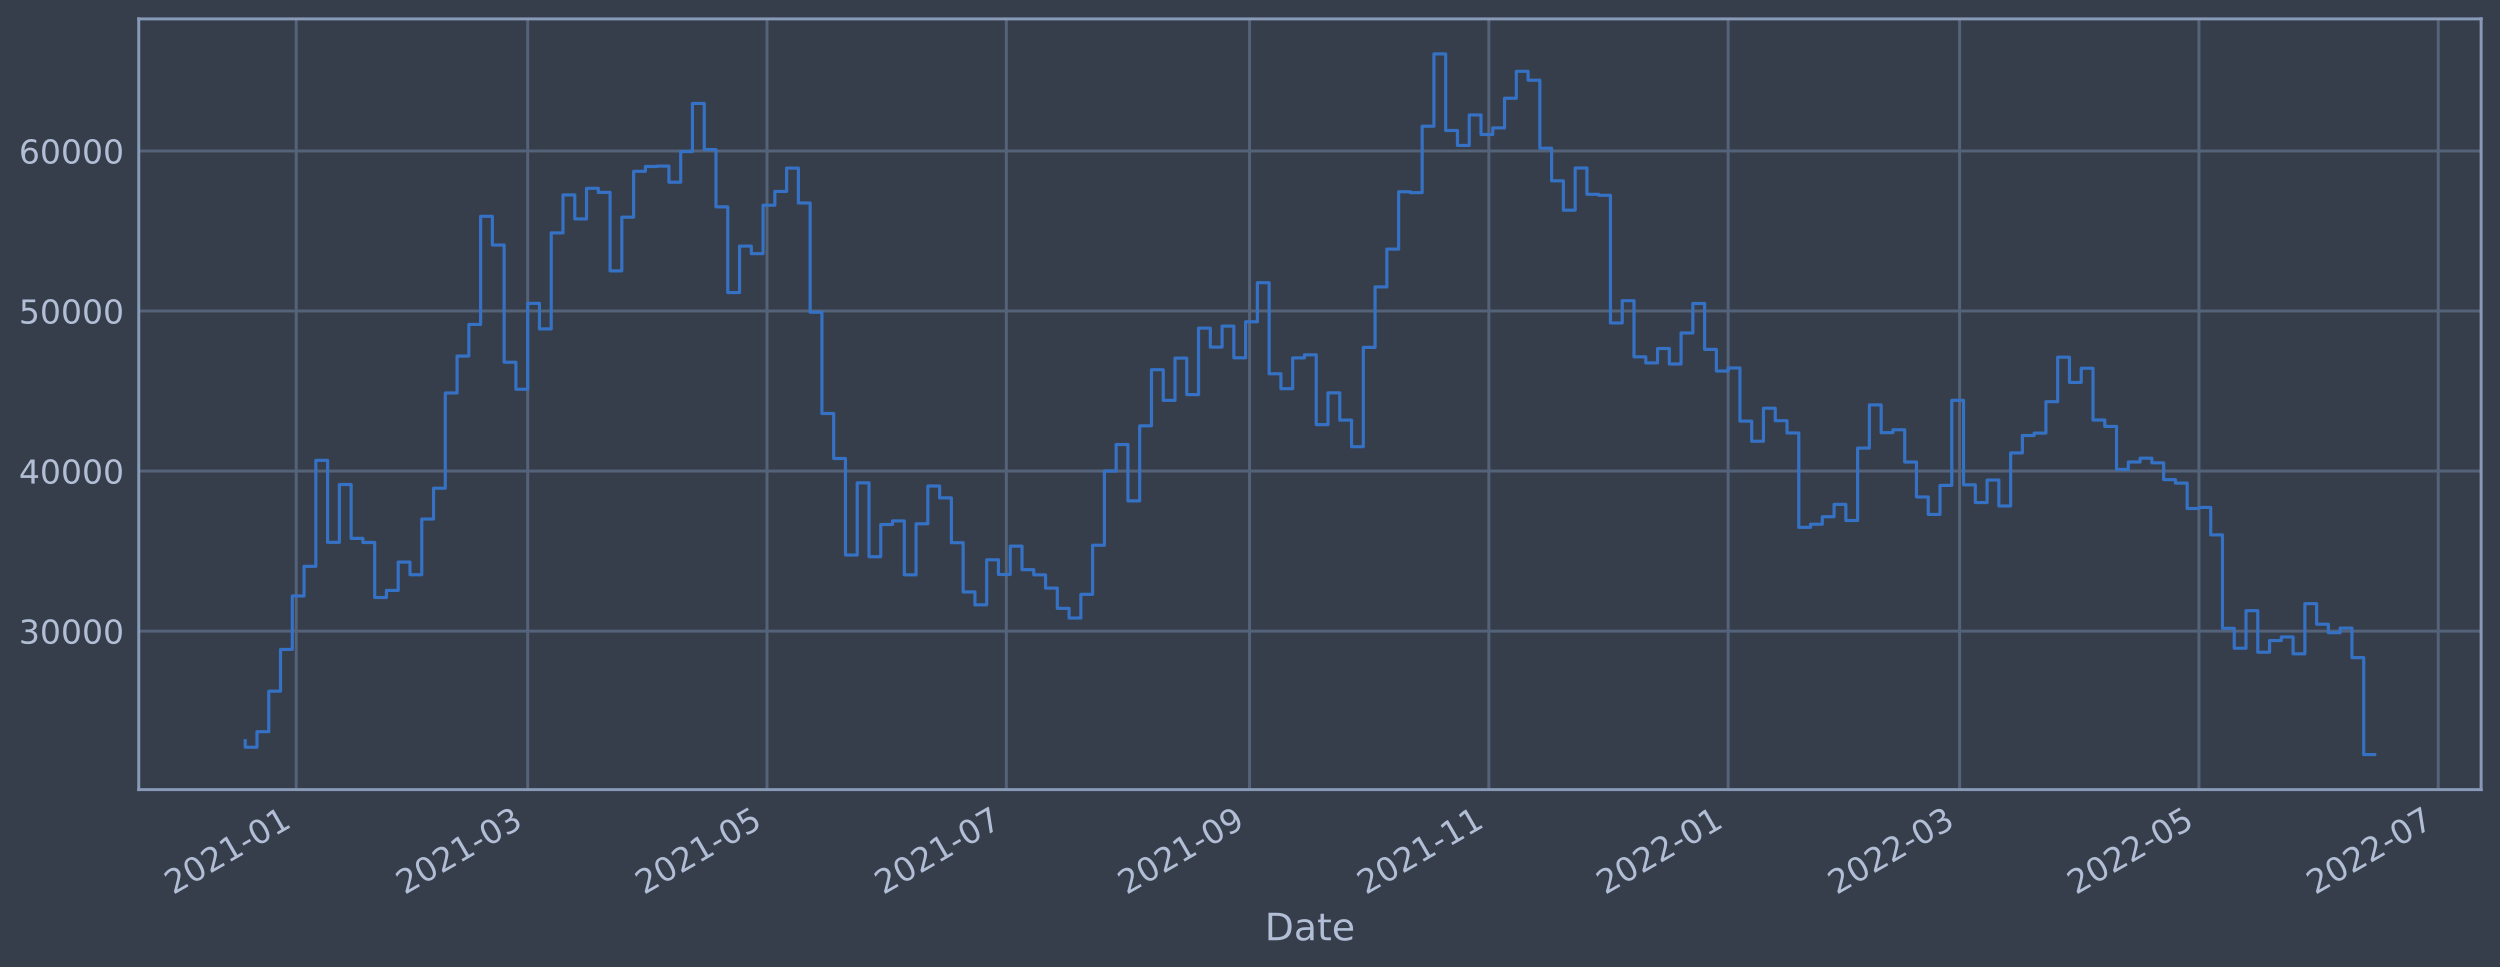
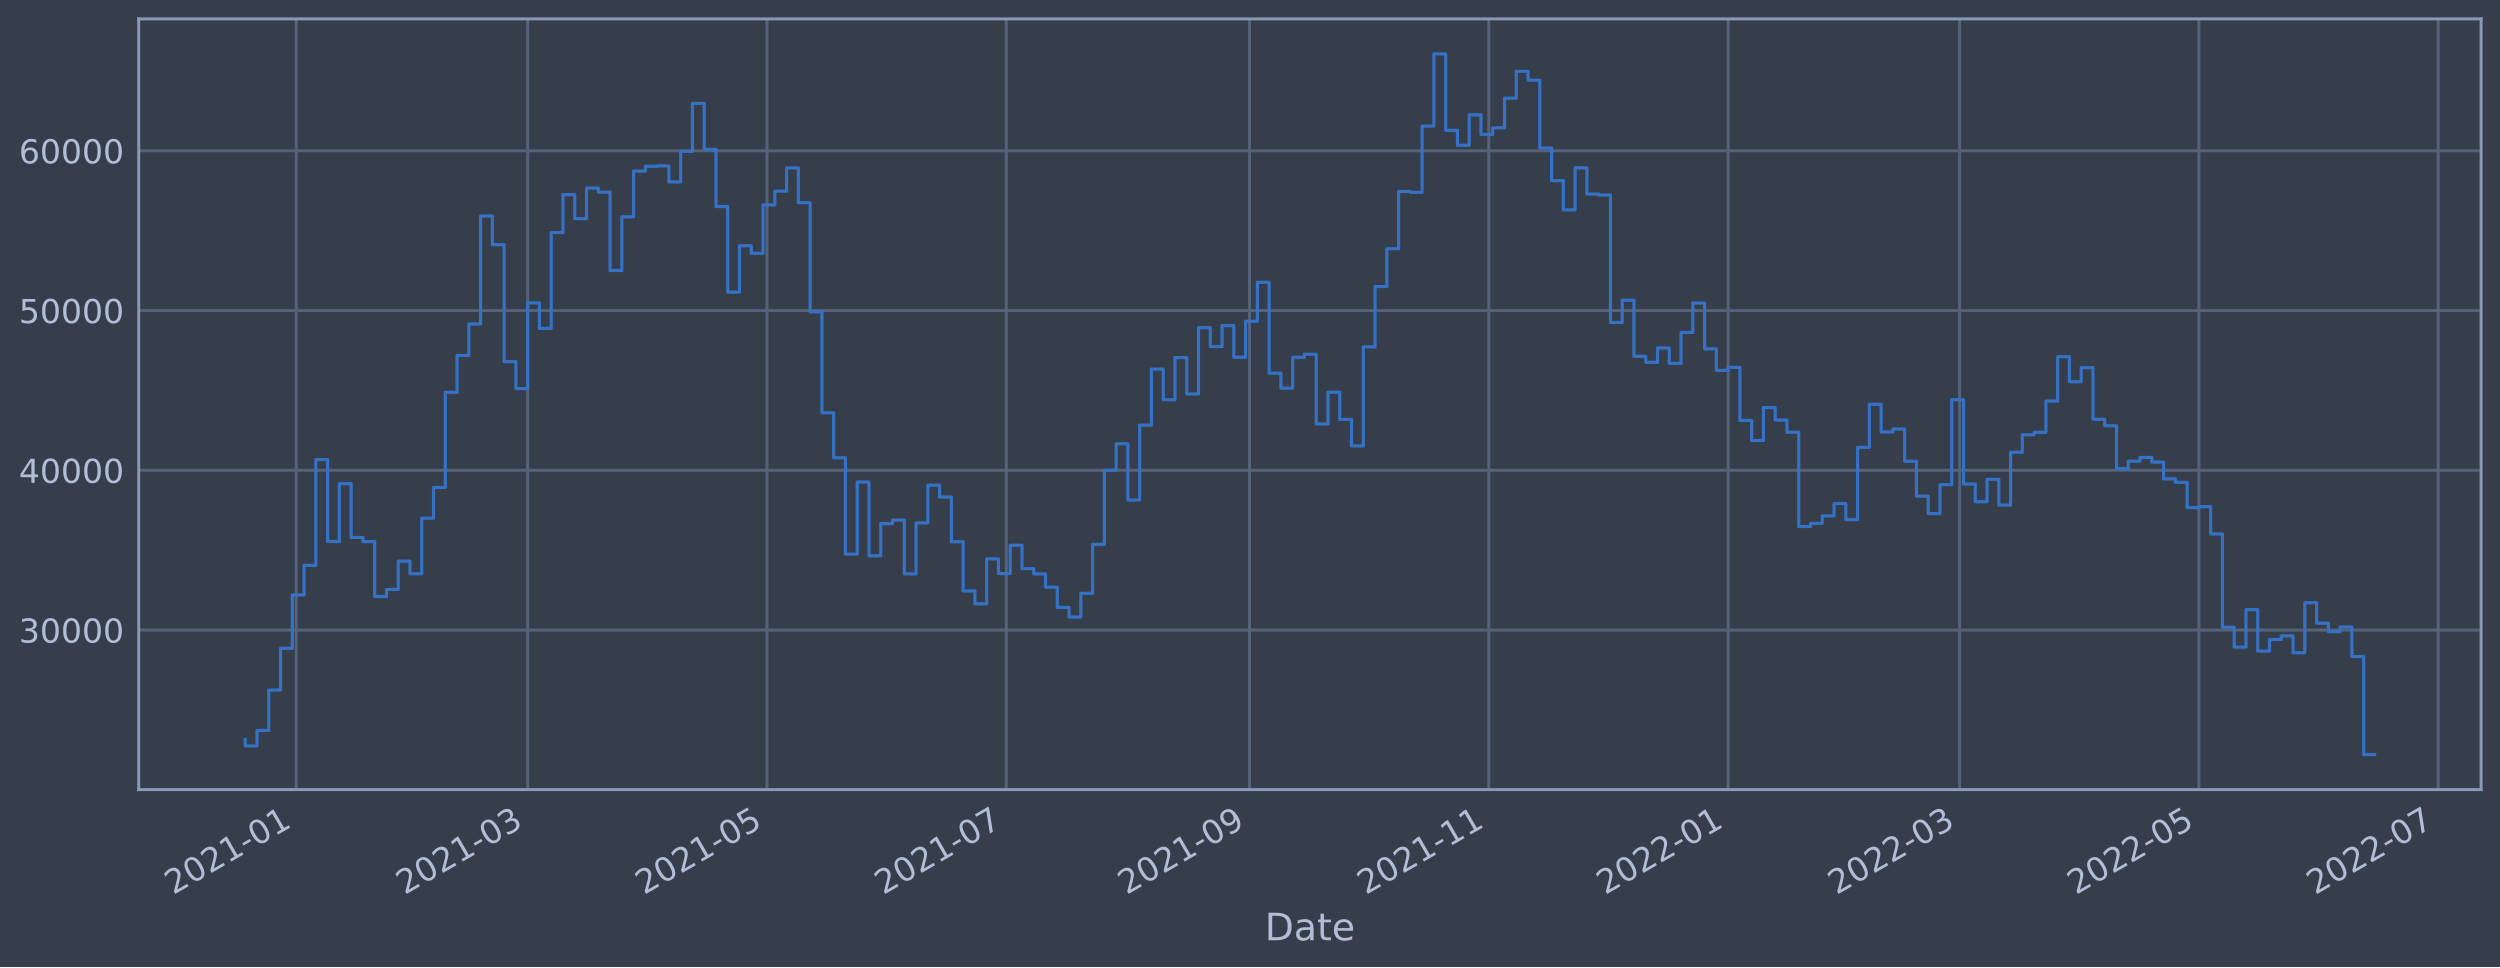
<svg xmlns="http://www.w3.org/2000/svg" xmlns:xlink="http://www.w3.org/1999/xlink" width="952.884pt" height="368.58pt" viewBox="0 0 952.884 368.58" version="1.1">
  <defs>
    <style type="text/css">*{stroke-linejoin: round; stroke-linecap: butt}</style>
  </defs>
  <g id="figure_1">
    <g id="patch_1">
      <path d="M 0 368.58  L 952.884 368.58  L 952.884 0  L 0 0  z " style="fill: #373e4b" />
    </g>
    <g id="axes_1">
      <g id="patch_2">
        <path d="M 52.884 300.96  L 945.684 300.96  L 945.684 7.2  L 52.884 7.2  z " style="fill: #373e4b" />
      </g>
      <g id="matplotlib.axis_1">
        <g id="xtick_1">
          <g id="line2d_1">
-             <path d="M 112.905 300.96  L 112.905 7.2  " clip-path="url(#p2ebff43f66)" style="fill: none; stroke: #546379; stroke-width: 1.12; stroke-linecap: square" />
+             <path d="M 112.904 300.96  L 112.904 7.2  " clip-path="url(#p662cfe73d3)" style="fill: none; stroke: #546379; stroke-width: 1.12; stroke-linecap: square" />
          </g>
          <g id="line2d_2" />
          <g id="text_1">
-             <g style="fill: #b1bed6" transform="translate(66.00137 341.1745)rotate(-30)scale(0.126 -0.126)">
+             <g style="fill: #b1bed6" transform="translate(66.00095 341.1745)rotate(-30)scale(0.126 -0.126)">
              <defs>
                <path id="DejaVuSans-32" d="M 1228 531  L 3431 531  L 3431 0  L 469 0  L 469 531  Q 828 903 1448 1529  Q 2069 2156 2228 2338  Q 2531 2678 2651 2914  Q 2772 3150 2772 3378  Q 2772 3750 2511 3984  Q 2250 4219 1831 4219  Q 1534 4219 1204 4116  Q 875 4013 500 3803  L 500 4441  Q 881 4594 1212 4672  Q 1544 4750 1819 4750  Q 2544 4750 2975 4387  Q 3406 4025 3406 3419  Q 3406 3131 3298 2873  Q 3191 2616 2906 2266  Q 2828 2175 2409 1742  Q 1991 1309 1228 531  z " transform="scale(0.015625)" />
                <path id="DejaVuSans-30" d="M 2034 4250  Q 1547 4250 1301 3770  Q 1056 3291 1056 2328  Q 1056 1369 1301 889  Q 1547 409 2034 409  Q 2525 409 2770 889  Q 3016 1369 3016 2328  Q 3016 3291 2770 3770  Q 2525 4250 2034 4250  z M 2034 4750  Q 2819 4750 3233 4129  Q 3647 3509 3647 2328  Q 3647 1150 3233 529  Q 2819 -91 2034 -91  Q 1250 -91 836 529  Q 422 1150 422 2328  Q 422 3509 836 4129  Q 1250 4750 2034 4750  z " transform="scale(0.015625)" />
                <path id="DejaVuSans-31" d="M 794 531  L 1825 531  L 1825 4091  L 703 3866  L 703 4441  L 1819 4666  L 2450 4666  L 2450 531  L 3481 531  L 3481 0  L 794 0  L 794 531  z " transform="scale(0.015625)" />
                <path id="DejaVuSans-2d" d="M 313 2009  L 1997 2009  L 1997 1497  L 313 1497  L 313 2009  z " transform="scale(0.015625)" />
              </defs>
              <use xlink:href="#DejaVuSans-32" />
              <use xlink:href="#DejaVuSans-30" x="63.623" />
              <use xlink:href="#DejaVuSans-32" x="127.246" />
              <use xlink:href="#DejaVuSans-31" x="190.869" />
              <use xlink:href="#DejaVuSans-2d" x="254.492" />
              <use xlink:href="#DejaVuSans-30" x="290.576" />
              <use xlink:href="#DejaVuSans-31" x="354.199" />
            </g>
          </g>
        </g>
        <g id="xtick_2">
          <g id="line2d_3">
-             <path d="M 201.128 300.96  L 201.128 7.2  " clip-path="url(#p2ebff43f66)" style="fill: none; stroke: #546379; stroke-width: 1.12; stroke-linecap: square" />
+             <path d="M 201.126 300.96  L 201.126 7.2  " clip-path="url(#p662cfe73d3)" style="fill: none; stroke: #546379; stroke-width: 1.12; stroke-linecap: square" />
          </g>
          <g id="line2d_4" />
          <g id="text_2">
-             <g style="fill: #b1bed6" transform="translate(154.2249 341.1745)rotate(-30)scale(0.126 -0.126)">
+             <g style="fill: #b1bed6" transform="translate(154.2225 341.1745)rotate(-30)scale(0.126 -0.126)">
              <defs>
                <path id="DejaVuSans-33" d="M 2597 2516  Q 3050 2419 3304 2112  Q 3559 1806 3559 1356  Q 3559 666 3084 287  Q 2609 -91 1734 -91  Q 1441 -91 1130 -33  Q 819 25 488 141  L 488 750  Q 750 597 1062 519  Q 1375 441 1716 441  Q 2309 441 2620 675  Q 2931 909 2931 1356  Q 2931 1769 2642 2001  Q 2353 2234 1838 2234  L 1294 2234  L 1294 2753  L 1863 2753  Q 2328 2753 2575 2939  Q 2822 3125 2822 3475  Q 2822 3834 2567 4026  Q 2313 4219 1838 4219  Q 1578 4219 1281 4162  Q 984 4106 628 3988  L 628 4550  Q 988 4650 1302 4700  Q 1616 4750 1894 4750  Q 2613 4750 3031 4423  Q 3450 4097 3450 3541  Q 3450 3153 3228 2886  Q 3006 2619 2597 2516  z " transform="scale(0.015625)" />
              </defs>
              <use xlink:href="#DejaVuSans-32" />
              <use xlink:href="#DejaVuSans-30" x="63.623" />
              <use xlink:href="#DejaVuSans-32" x="127.246" />
              <use xlink:href="#DejaVuSans-31" x="190.869" />
              <use xlink:href="#DejaVuSans-2d" x="254.492" />
              <use xlink:href="#DejaVuSans-30" x="290.576" />
              <use xlink:href="#DejaVuSans-33" x="354.199" />
            </g>
          </g>
        </g>
        <g id="xtick_3">
          <g id="line2d_5">
-             <path d="M 292.342 300.96  L 292.342 7.2  " clip-path="url(#p2ebff43f66)" style="fill: none; stroke: #546379; stroke-width: 1.12; stroke-linecap: square" />
+             <path d="M 292.338 300.96  L 292.338 7.2  " clip-path="url(#p662cfe73d3)" style="fill: none; stroke: #546379; stroke-width: 1.12; stroke-linecap: square" />
          </g>
          <g id="line2d_6" />
          <g id="text_3">
-             <g style="fill: #b1bed6" transform="translate(245.439 341.1745)rotate(-30)scale(0.126 -0.126)">
+             <g style="fill: #b1bed6" transform="translate(245.4346 341.1745)rotate(-30)scale(0.126 -0.126)">
              <defs>
                <path id="DejaVuSans-35" d="M 691 4666  L 3169 4666  L 3169 4134  L 1269 4134  L 1269 2991  Q 1406 3038 1543 3061  Q 1681 3084 1819 3084  Q 2600 3084 3056 2656  Q 3513 2228 3513 1497  Q 3513 744 3044 326  Q 2575 -91 1722 -91  Q 1428 -91 1123 -41  Q 819 9 494 109  L 494 744  Q 775 591 1075 516  Q 1375 441 1709 441  Q 2250 441 2565 725  Q 2881 1009 2881 1497  Q 2881 1984 2565 2268  Q 2250 2553 1709 2553  Q 1456 2553 1204 2497  Q 953 2441 691 2322  L 691 4666  z " transform="scale(0.015625)" />
              </defs>
              <use xlink:href="#DejaVuSans-32" />
              <use xlink:href="#DejaVuSans-30" x="63.623" />
              <use xlink:href="#DejaVuSans-32" x="127.246" />
              <use xlink:href="#DejaVuSans-31" x="190.869" />
              <use xlink:href="#DejaVuSans-2d" x="254.492" />
              <use xlink:href="#DejaVuSans-30" x="290.576" />
              <use xlink:href="#DejaVuSans-35" x="354.199" />
            </g>
          </g>
        </g>
        <g id="xtick_4">
          <g id="line2d_7">
-             <path d="M 383.556 300.96  L 383.556 7.2  " clip-path="url(#p2ebff43f66)" style="fill: none; stroke: #546379; stroke-width: 1.12; stroke-linecap: square" />
+             <path d="M 383.55 300.96  L 383.55 7.2  " clip-path="url(#p662cfe73d3)" style="fill: none; stroke: #546379; stroke-width: 1.12; stroke-linecap: square" />
          </g>
          <g id="line2d_8" />
          <g id="text_4">
-             <g style="fill: #b1bed6" transform="translate(336.6531 341.1745)rotate(-30)scale(0.126 -0.126)">
+             <g style="fill: #b1bed6" transform="translate(336.6468 341.1745)rotate(-30)scale(0.126 -0.126)">
              <defs>
                <path id="DejaVuSans-37" d="M 525 4666  L 3525 4666  L 3525 4397  L 1831 0  L 1172 0  L 2766 4134  L 525 4134  L 525 4666  z " transform="scale(0.015625)" />
              </defs>
              <use xlink:href="#DejaVuSans-32" />
              <use xlink:href="#DejaVuSans-30" x="63.623" />
              <use xlink:href="#DejaVuSans-32" x="127.246" />
              <use xlink:href="#DejaVuSans-31" x="190.869" />
              <use xlink:href="#DejaVuSans-2d" x="254.492" />
              <use xlink:href="#DejaVuSans-30" x="290.576" />
              <use xlink:href="#DejaVuSans-37" x="354.199" />
            </g>
          </g>
        </g>
        <g id="xtick_5">
          <g id="line2d_9">
-             <path d="M 476.266 300.96  L 476.266 7.2  " clip-path="url(#p2ebff43f66)" style="fill: none; stroke: #546379; stroke-width: 1.12; stroke-linecap: square" />
+             <path d="M 476.257 300.96  L 476.257 7.2  " clip-path="url(#p662cfe73d3)" style="fill: none; stroke: #546379; stroke-width: 1.12; stroke-linecap: square" />
          </g>
          <g id="line2d_10" />
          <g id="text_5">
-             <g style="fill: #b1bed6" transform="translate(429.3625 341.1745)rotate(-30)scale(0.126 -0.126)">
+             <g style="fill: #b1bed6" transform="translate(429.3542 341.1745)rotate(-30)scale(0.126 -0.126)">
              <defs>
                <path id="DejaVuSans-39" d="M 703 97  L 703 672  Q 941 559 1184 500  Q 1428 441 1663 441  Q 2288 441 2617 861  Q 2947 1281 2994 2138  Q 2813 1869 2534 1725  Q 2256 1581 1919 1581  Q 1219 1581 811 2004  Q 403 2428 403 3163  Q 403 3881 828 4315  Q 1253 4750 1959 4750  Q 2769 4750 3195 4129  Q 3622 3509 3622 2328  Q 3622 1225 3098 567  Q 2575 -91 1691 -91  Q 1453 -91 1209 -44  Q 966 3 703 97  z M 1959 2075  Q 2384 2075 2632 2365  Q 2881 2656 2881 3163  Q 2881 3666 2632 3958  Q 2384 4250 1959 4250  Q 1534 4250 1286 3958  Q 1038 3666 1038 3163  Q 1038 2656 1286 2365  Q 1534 2075 1959 2075  z " transform="scale(0.015625)" />
              </defs>
              <use xlink:href="#DejaVuSans-32" />
              <use xlink:href="#DejaVuSans-30" x="63.623" />
              <use xlink:href="#DejaVuSans-32" x="127.246" />
              <use xlink:href="#DejaVuSans-31" x="190.869" />
              <use xlink:href="#DejaVuSans-2d" x="254.492" />
              <use xlink:href="#DejaVuSans-30" x="290.576" />
              <use xlink:href="#DejaVuSans-39" x="354.199" />
            </g>
          </g>
        </g>
        <g id="xtick_6">
          <g id="line2d_11">
-             <path d="M 567.48 300.96  L 567.48 7.2  " clip-path="url(#p2ebff43f66)" style="fill: none; stroke: #546379; stroke-width: 1.12; stroke-linecap: square" />
+             <path d="M 567.47 300.96  L 567.47 7.2  " clip-path="url(#p662cfe73d3)" style="fill: none; stroke: #546379; stroke-width: 1.12; stroke-linecap: square" />
          </g>
          <g id="line2d_12" />
          <g id="text_6">
-             <g style="fill: #b1bed6" transform="translate(520.5766 341.1745)rotate(-30)scale(0.126 -0.126)">
+             <g style="fill: #b1bed6" transform="translate(520.5663 341.1745)rotate(-30)scale(0.126 -0.126)">
              <use xlink:href="#DejaVuSans-32" />
              <use xlink:href="#DejaVuSans-30" x="63.623" />
              <use xlink:href="#DejaVuSans-32" x="127.246" />
              <use xlink:href="#DejaVuSans-31" x="190.869" />
              <use xlink:href="#DejaVuSans-2d" x="254.492" />
              <use xlink:href="#DejaVuSans-31" x="290.576" />
              <use xlink:href="#DejaVuSans-31" x="354.199" />
            </g>
          </g>
        </g>
        <g id="xtick_7">
          <g id="line2d_13">
-             <path d="M 658.694 300.96  L 658.694 7.2  " clip-path="url(#p2ebff43f66)" style="fill: none; stroke: #546379; stroke-width: 1.12; stroke-linecap: square" />
+             <path d="M 658.682 300.96  L 658.682 7.2  " clip-path="url(#p662cfe73d3)" style="fill: none; stroke: #546379; stroke-width: 1.12; stroke-linecap: square" />
          </g>
          <g id="line2d_14" />
          <g id="text_7">
-             <g style="fill: #b1bed6" transform="translate(611.7907 341.1745)rotate(-30)scale(0.126 -0.126)">
+             <g style="fill: #b1bed6" transform="translate(611.7785 341.1745)rotate(-30)scale(0.126 -0.126)">
              <use xlink:href="#DejaVuSans-32" />
              <use xlink:href="#DejaVuSans-30" x="63.623" />
              <use xlink:href="#DejaVuSans-32" x="127.246" />
              <use xlink:href="#DejaVuSans-32" x="190.869" />
              <use xlink:href="#DejaVuSans-2d" x="254.492" />
              <use xlink:href="#DejaVuSans-30" x="290.576" />
              <use xlink:href="#DejaVuSans-31" x="354.199" />
            </g>
          </g>
        </g>
        <g id="xtick_8">
          <g id="line2d_15">
-             <path d="M 746.918 300.96  L 746.918 7.2  " clip-path="url(#p2ebff43f66)" style="fill: none; stroke: #546379; stroke-width: 1.12; stroke-linecap: square" />
+             <path d="M 746.903 300.96  L 746.903 7.2  " clip-path="url(#p662cfe73d3)" style="fill: none; stroke: #546379; stroke-width: 1.12; stroke-linecap: square" />
          </g>
          <g id="line2d_16" />
          <g id="text_8">
-             <g style="fill: #b1bed6" transform="translate(700.0142 341.1745)rotate(-30)scale(0.126 -0.126)">
+             <g style="fill: #b1bed6" transform="translate(700 341.1745)rotate(-30)scale(0.126 -0.126)">
              <use xlink:href="#DejaVuSans-32" />
              <use xlink:href="#DejaVuSans-30" x="63.623" />
              <use xlink:href="#DejaVuSans-32" x="127.246" />
              <use xlink:href="#DejaVuSans-32" x="190.869" />
              <use xlink:href="#DejaVuSans-2d" x="254.492" />
              <use xlink:href="#DejaVuSans-30" x="290.576" />
              <use xlink:href="#DejaVuSans-33" x="354.199" />
            </g>
          </g>
        </g>
        <g id="xtick_9">
          <g id="line2d_17">
-             <path d="M 838.132 300.96  L 838.132 7.2  " clip-path="url(#p2ebff43f66)" style="fill: none; stroke: #546379; stroke-width: 1.12; stroke-linecap: square" />
+             <path d="M 838.115 300.96  L 838.115 7.2  " clip-path="url(#p662cfe73d3)" style="fill: none; stroke: #546379; stroke-width: 1.12; stroke-linecap: square" />
          </g>
          <g id="line2d_18" />
          <g id="text_9">
-             <g style="fill: #b1bed6" transform="translate(791.2283 341.1745)rotate(-30)scale(0.126 -0.126)">
+             <g style="fill: #b1bed6" transform="translate(791.2122 341.1745)rotate(-30)scale(0.126 -0.126)">
              <use xlink:href="#DejaVuSans-32" />
              <use xlink:href="#DejaVuSans-30" x="63.623" />
              <use xlink:href="#DejaVuSans-32" x="127.246" />
              <use xlink:href="#DejaVuSans-32" x="190.869" />
              <use xlink:href="#DejaVuSans-2d" x="254.492" />
              <use xlink:href="#DejaVuSans-30" x="290.576" />
              <use xlink:href="#DejaVuSans-35" x="354.199" />
            </g>
          </g>
        </g>
        <g id="xtick_10">
          <g id="line2d_19">
-             <path d="M 929.346 300.96  L 929.346 7.2  " clip-path="url(#p2ebff43f66)" style="fill: none; stroke: #546379; stroke-width: 1.12; stroke-linecap: square" />
+             <path d="M 929.328 300.96  L 929.328 7.2  " clip-path="url(#p662cfe73d3)" style="fill: none; stroke: #546379; stroke-width: 1.12; stroke-linecap: square" />
          </g>
          <g id="line2d_20" />
          <g id="text_10">
-             <g style="fill: #b1bed6" transform="translate(882.4425 341.1745)rotate(-30)scale(0.126 -0.126)">
+             <g style="fill: #b1bed6" transform="translate(882.4243 341.1745)rotate(-30)scale(0.126 -0.126)">
              <use xlink:href="#DejaVuSans-32" />
              <use xlink:href="#DejaVuSans-30" x="63.623" />
              <use xlink:href="#DejaVuSans-32" x="127.246" />
              <use xlink:href="#DejaVuSans-32" x="190.869" />
              <use xlink:href="#DejaVuSans-2d" x="254.492" />
              <use xlink:href="#DejaVuSans-30" x="290.576" />
              <use xlink:href="#DejaVuSans-37" x="354.199" />
            </g>
          </g>
        </g>
        <g id="text_11">
          <g style="fill: #b1bed6" transform="translate(482.0746 358.3856)scale(0.144 -0.144)">
            <defs>
              <path id="DejaVuSans-44" d="M 1259 4147  L 1259 519  L 2022 519  Q 2988 519 3436 956  Q 3884 1394 3884 2338  Q 3884 3275 3436 3711  Q 2988 4147 2022 4147  L 1259 4147  z M 628 4666  L 1925 4666  Q 3281 4666 3915 4102  Q 4550 3538 4550 2338  Q 4550 1131 3912 565  Q 3275 0 1925 0  L 628 0  L 628 4666  z " transform="scale(0.015625)" />
              <path id="DejaVuSans-61" d="M 2194 1759  Q 1497 1759 1228 1600  Q 959 1441 959 1056  Q 959 750 1161 570  Q 1363 391 1709 391  Q 2188 391 2477 730  Q 2766 1069 2766 1631  L 2766 1759  L 2194 1759  z M 3341 1997  L 3341 0  L 2766 0  L 2766 531  Q 2569 213 2275 61  Q 1981 -91 1556 -91  Q 1019 -91 701 211  Q 384 513 384 1019  Q 384 1609 779 1909  Q 1175 2209 1959 2209  L 2766 2209  L 2766 2266  Q 2766 2663 2505 2880  Q 2244 3097 1772 3097  Q 1472 3097 1187 3025  Q 903 2953 641 2809  L 641 3341  Q 956 3463 1253 3523  Q 1550 3584 1831 3584  Q 2591 3584 2966 3190  Q 3341 2797 3341 1997  z " transform="scale(0.015625)" />
              <path id="DejaVuSans-74" d="M 1172 4494  L 1172 3500  L 2356 3500  L 2356 3053  L 1172 3053  L 1172 1153  Q 1172 725 1289 603  Q 1406 481 1766 481  L 2356 481  L 2356 0  L 1766 0  Q 1100 0 847 248  Q 594 497 594 1153  L 594 3053  L 172 3053  L 172 3500  L 594 3500  L 594 4494  L 1172 4494  z " transform="scale(0.015625)" />
              <path id="DejaVuSans-65" d="M 3597 1894  L 3597 1613  L 953 1613  Q 991 1019 1311 708  Q 1631 397 2203 397  Q 2534 397 2845 478  Q 3156 559 3463 722  L 3463 178  Q 3153 47 2828 -22  Q 2503 -91 2169 -91  Q 1331 -91 842 396  Q 353 884 353 1716  Q 353 2575 817 3079  Q 1281 3584 2069 3584  Q 2775 3584 3186 3129  Q 3597 2675 3597 1894  z M 3022 2063  Q 3016 2534 2758 2815  Q 2500 3097 2075 3097  Q 1594 3097 1305 2825  Q 1016 2553 972 2059  L 3022 2063  z " transform="scale(0.015625)" />
            </defs>
            <use xlink:href="#DejaVuSans-44" />
            <use xlink:href="#DejaVuSans-61" x="77.002" />
            <use xlink:href="#DejaVuSans-74" x="138.281" />
            <use xlink:href="#DejaVuSans-65" x="177.49" />
          </g>
        </g>
      </g>
      <g id="matplotlib.axis_2">
        <g id="ytick_1">
          <g id="line2d_21">
-             <path d="M 52.884 240.55  L 945.684 240.55  " clip-path="url(#p2ebff43f66)" style="fill: none; stroke: #546379; stroke-width: 1.12; stroke-linecap: square" />
+             <path d="M 52.884 240.146  L 945.684 240.146  " clip-path="url(#p662cfe73d3)" style="fill: none; stroke: #546379; stroke-width: 1.12; stroke-linecap: square" />
          </g>
          <g id="line2d_22" />
          <g id="text_12">
-             <g style="fill: #b1bed6" transform="translate(7.2 245.3368)scale(0.126 -0.126)">
+             <g style="fill: #b1bed6" transform="translate(7.2 244.9326)scale(0.126 -0.126)">
              <use xlink:href="#DejaVuSans-33" />
              <use xlink:href="#DejaVuSans-30" x="63.623" />
              <use xlink:href="#DejaVuSans-30" x="127.246" />
              <use xlink:href="#DejaVuSans-30" x="190.869" />
              <use xlink:href="#DejaVuSans-30" x="254.492" />
            </g>
          </g>
        </g>
        <g id="ytick_2">
          <g id="line2d_23">
-             <path d="M 52.884 179.547  L 945.684 179.547  " clip-path="url(#p2ebff43f66)" style="fill: none; stroke: #546379; stroke-width: 1.12; stroke-linecap: square" />
+             <path d="M 52.884 179.255  L 945.684 179.255  " clip-path="url(#p662cfe73d3)" style="fill: none; stroke: #546379; stroke-width: 1.12; stroke-linecap: square" />
          </g>
          <g id="line2d_24" />
          <g id="text_13">
-             <g style="fill: #b1bed6" transform="translate(7.2 184.3342)scale(0.126 -0.126)">
+             <g style="fill: #b1bed6" transform="translate(7.2 184.0421)scale(0.126 -0.126)">
              <defs>
                <path id="DejaVuSans-34" d="M 2419 4116  L 825 1625  L 2419 1625  L 2419 4116  z M 2253 4666  L 3047 4666  L 3047 1625  L 3713 1625  L 3713 1100  L 3047 1100  L 3047 0  L 2419 0  L 2419 1100  L 313 1100  L 313 1709  L 2253 4666  z " transform="scale(0.015625)" />
              </defs>
              <use xlink:href="#DejaVuSans-34" />
              <use xlink:href="#DejaVuSans-30" x="63.623" />
              <use xlink:href="#DejaVuSans-30" x="127.246" />
              <use xlink:href="#DejaVuSans-30" x="190.869" />
              <use xlink:href="#DejaVuSans-30" x="254.492" />
            </g>
          </g>
        </g>
        <g id="ytick_3">
          <g id="line2d_25">
-             <path d="M 52.884 118.545  L 945.684 118.545  " clip-path="url(#p2ebff43f66)" style="fill: none; stroke: #546379; stroke-width: 1.12; stroke-linecap: square" />
+             <path d="M 52.884 118.365  L 945.684 118.365  " clip-path="url(#p662cfe73d3)" style="fill: none; stroke: #546379; stroke-width: 1.12; stroke-linecap: square" />
          </g>
          <g id="line2d_26" />
          <g id="text_14">
-             <g style="fill: #b1bed6" transform="translate(7.2 123.3316)scale(0.126 -0.126)">
+             <g style="fill: #b1bed6" transform="translate(7.2 123.1516)scale(0.126 -0.126)">
              <use xlink:href="#DejaVuSans-35" />
              <use xlink:href="#DejaVuSans-30" x="63.623" />
              <use xlink:href="#DejaVuSans-30" x="127.246" />
              <use xlink:href="#DejaVuSans-30" x="190.869" />
              <use xlink:href="#DejaVuSans-30" x="254.492" />
            </g>
          </g>
        </g>
        <g id="ytick_4">
          <g id="line2d_27">
-             <path d="M 52.884 57.542  L 945.684 57.542  " clip-path="url(#p2ebff43f66)" style="fill: none; stroke: #546379; stroke-width: 1.12; stroke-linecap: square" />
+             <path d="M 52.884 57.474  L 945.684 57.474  " clip-path="url(#p662cfe73d3)" style="fill: none; stroke: #546379; stroke-width: 1.12; stroke-linecap: square" />
          </g>
          <g id="line2d_28" />
          <g id="text_15">
-             <g style="fill: #b1bed6" transform="translate(7.2 62.32904)scale(0.126 -0.126)">
+             <g style="fill: #b1bed6" transform="translate(7.2 62.26107)scale(0.126 -0.126)">
              <defs>
                <path id="DejaVuSans-36" d="M 2113 2584  Q 1688 2584 1439 2293  Q 1191 2003 1191 1497  Q 1191 994 1439 701  Q 1688 409 2113 409  Q 2538 409 2786 701  Q 3034 994 3034 1497  Q 3034 2003 2786 2293  Q 2538 2584 2113 2584  z M 3366 4563  L 3366 3988  Q 3128 4100 2886 4159  Q 2644 4219 2406 4219  Q 1781 4219 1451 3797  Q 1122 3375 1075 2522  Q 1259 2794 1537 2939  Q 1816 3084 2150 3084  Q 2853 3084 3261 2657  Q 3669 2231 3669 1497  Q 3669 778 3244 343  Q 2819 -91 2113 -91  Q 1303 -91 875 529  Q 447 1150 447 2328  Q 447 3434 972 4092  Q 1497 4750 2381 4750  Q 2619 4750 2861 4703  Q 3103 4656 3366 4563  z " transform="scale(0.015625)" />
              </defs>
              <use xlink:href="#DejaVuSans-36" />
              <use xlink:href="#DejaVuSans-30" x="63.623" />
              <use xlink:href="#DejaVuSans-30" x="127.246" />
              <use xlink:href="#DejaVuSans-30" x="190.869" />
              <use xlink:href="#DejaVuSans-30" x="254.492" />
            </g>
          </g>
        </g>
      </g>
      <g id="line2d_29">
-         <path d="M 93.466 282.332  L 93.466 284.804  L 97.952 284.804  L 97.952 278.887  L 102.437 278.887  L 102.437 263.447  L 106.923 263.447  L 106.923 247.525  L 111.409 247.525  L 111.409 227.157  L 115.895 227.157  L 115.895 215.864  L 120.381 215.864  L 120.381 175.459  L 124.867 175.459  L 124.867 206.724  L 129.353 206.724  L 129.353 184.681  L 133.839 184.681  L 133.839 205.211  L 138.325 205.211  L 138.325 206.761  L 142.811 206.761  L 142.811 227.741  L 147.297 227.741  L 147.297 225.044  L 151.783 225.044  L 151.783 214.232  L 156.269 214.232  L 156.269 219.059  L 160.755 219.059  L 160.755 197.835  L 165.241 197.835  L 165.241 186.086  L 169.727 186.086  L 169.727 149.789  L 174.212 149.789  L 174.212 135.716  L 178.698 135.716  L 178.698 123.668  L 183.184 123.668  L 183.184 82.452  L 187.67 82.452  L 187.67 93.391  L 192.156 93.391  L 192.156 138.063  L 196.642 138.063  L 196.642 148.351  L 201.128 148.351  L 201.128 115.631  L 205.614 115.631  L 205.614 125.367  L 210.1 125.367  L 210.1 88.766  L 214.586 88.766  L 214.586 74.298  L 219.072 74.298  L 219.072 83.439  L 223.558 83.439  L 223.558 71.781  L 228.044 71.781  L 228.044 73.335  L 232.53 73.335  L 232.53 103.244  L 237.016 103.244  L 237.016 82.773  L 241.502 82.773  L 241.502 65.289  L 245.988 65.289  L 245.988 63.451  L 250.473 63.451  L 250.473 63.312  L 254.959 63.312  L 254.959 69.446  L 259.445 69.446  L 259.445 57.756  L 263.931 57.756  L 263.931 39.43  L 268.417 39.43  L 268.417 57.011  L 272.903 57.011  L 272.903 78.845  L 277.389 78.845  L 277.389 111.51  L 281.875 111.51  L 281.875 93.798  L 286.361 93.798  L 286.361 96.68  L 290.847 96.68  L 290.847 78.219  L 295.333 78.219  L 295.333 72.956  L 299.819 72.956  L 299.819 64.077  L 304.305 64.077  L 304.305 77.368  L 308.791 77.368  L 308.791 119.017  L 313.277 119.017  L 313.277 157.609  L 317.763 157.609  L 317.763 174.763  L 322.249 174.763  L 322.249 211.546  L 326.734 211.546  L 326.734 184.025  L 331.22 184.025  L 331.22 212.198  L 335.706 212.198  L 335.706 199.906  L 340.192 199.906  L 340.192 198.546  L 344.678 198.546  L 344.678 219.108  L 349.164 219.108  L 349.164 199.65  L 353.65 199.65  L 353.65 185.24  L 358.136 185.24  L 358.136 189.766  L 362.622 189.766  L 362.622 206.851  L 367.108 206.851  L 367.108 225.619  L 371.594 225.619  L 371.594 230.542  L 376.08 230.542  L 376.08 213.363  L 380.566 213.363  L 380.566 218.974  L 385.052 218.974  L 385.052 208.162  L 389.538 208.162  L 389.538 217.131  L 394.024 217.131  L 394.024 219.104  L 398.509 219.104  L 398.509 224.161  L 402.995 224.161  L 402.995 231.88  L 407.481 231.88  L 407.481 235.572  L 411.967 235.572  L 411.967 226.532  L 416.453 226.532  L 416.453 207.821  L 420.939 207.821  L 420.939 179.532  L 425.425 179.532  L 425.425 169.427  L 429.911 169.427  L 429.911 190.906  L 434.397 190.906  L 434.397 162.308  L 438.883 162.308  L 438.883 140.911  L 443.369 140.911  L 443.369 152.598  L 447.855 152.598  L 447.855 136.501  L 452.341 136.501  L 452.341 150.401  L 456.827 150.401  L 456.827 125.06  L 461.313 125.06  L 461.313 132.303  L 465.799 132.303  L 465.799 124.298  L 470.285 124.298  L 470.285 136.389  L 474.77 136.389  L 474.77 122.638  L 479.256 122.638  L 479.256 107.753  L 483.742 107.753  L 483.742 142.468  L 488.228 142.468  L 488.228 148.163  L 492.714 148.163  L 492.714 136.405  L 497.2 136.405  L 497.2 135.237  L 501.686 135.237  L 501.686 161.847  L 506.172 161.847  L 506.172 149.723  L 510.658 149.723  L 510.658 160.132  L 515.144 160.132  L 515.144 170.26  L 519.63 170.26  L 519.63 132.41  L 524.116 132.41  L 524.116 109.359  L 528.602 109.359  L 528.602 94.953  L 533.088 94.953  L 533.088 73.085  L 537.574 73.085  L 537.574 73.416  L 542.06 73.416  L 542.06 48.11  L 546.546 48.11  L 546.546 20.553  L 551.031 20.553  L 551.031 49.75  L 555.517 49.75  L 555.517 55.436  L 560.003 55.436  L 560.003 43.821  L 564.489 43.821  L 564.489 51.262  L 568.975 51.262  L 568.975 48.746  L 573.461 48.746  L 573.461 37.453  L 577.947 37.453  L 577.947 27.183  L 582.433 27.183  L 582.433 30.573  L 586.919 30.573  L 586.919 56.491  L 591.405 56.491  L 591.405 68.931  L 595.891 68.931  L 595.891 80.104  L 600.377 80.104  L 600.377 64.036  L 604.863 64.036  L 604.863 74.06  L 609.349 74.06  L 609.349 74.441  L 613.835 74.441  L 613.835 123.096  L 618.321 123.096  L 618.321 114.607  L 622.806 114.607  L 622.806 136.007  L 627.292 136.007  L 627.292 138.327  L 631.778 138.327  L 631.778 132.829  L 636.264 132.829  L 636.264 138.741  L 640.75 138.741  L 640.75 126.912  L 645.236 126.912  L 645.236 115.672  L 649.722 115.672  L 649.722 133.178  L 654.208 133.178  L 654.208 141.423  L 658.694 141.423  L 658.694 140.249  L 663.18 140.249  L 663.18 160.511  L 667.666 160.511  L 667.666 168.174  L 672.152 168.174  L 672.152 155.598  L 676.638 155.598  L 676.638 160.353  L 681.124 160.353  L 681.124 165.02  L 685.61 165.02  L 685.61 201.015  L 690.096 201.015  L 690.096 199.807  L 694.582 199.807  L 694.582 196.952  L 699.067 196.952  L 699.067 192.244  L 703.553 192.244  L 703.553 198.381  L 708.039 198.381  L 708.039 170.791  L 712.525 170.791  L 712.525 154.333  L 717.011 154.333  L 717.011 164.899  L 721.497 164.899  L 721.497 163.803  L 725.983 163.803  L 725.983 176.096  L 730.469 176.096  L 730.469 189.415  L 734.955 189.415  L 734.955 196.07  L 739.441 196.07  L 739.441 185.014  L 743.927 185.014  L 743.927 152.591  L 748.413 152.591  L 748.413 184.786  L 752.899 184.786  L 752.899 191.549  L 757.385 191.549  L 757.385 182.976  L 761.871 182.976  L 761.871 192.843  L 766.357 192.843  L 766.357 172.635  L 770.843 172.635  L 770.843 165.99  L 775.328 165.99  L 775.328 165.073  L 779.814 165.073  L 779.814 153.107  L 784.3 153.107  L 784.3 136.138  L 788.786 136.138  L 788.786 145.757  L 793.272 145.757  L 793.272 140.35  L 797.758 140.35  L 797.758 160.086  L 802.244 160.086  L 802.244 162.542  L 806.73 162.542  L 806.73 178.924  L 811.216 178.924  L 811.216 176.093  L 815.702 176.093  L 815.702 174.632  L 820.188 174.632  L 820.188 176.412  L 824.674 176.412  L 824.674 182.807  L 829.16 182.807  L 829.16 184.127  L 833.646 184.127  L 833.646 193.815  L 838.132 193.815  L 838.132 193.412  L 842.618 193.412  L 842.618 203.869  L 847.104 203.869  L 847.104 239.478  L 851.589 239.478  L 851.589 247.07  L 856.075 247.07  L 856.075 232.757  L 860.561 232.757  L 860.561 248.596  L 865.047 248.596  L 865.047 244.149  L 869.533 244.149  L 869.533 242.779  L 874.019 242.779  L 874.019 249.219  L 878.505 249.219  L 878.505 230.084  L 882.991 230.084  L 882.991 237.927  L 887.477 237.927  L 887.477 241.152  L 891.963 241.152  L 891.963 239.395  L 896.449 239.395  L 896.449 250.649  L 900.935 250.649  L 900.935 287.607  L 905.102 287.607  L 905.102 287.607  " clip-path="url(#p2ebff43f66)" style="fill: none; stroke: #3572c6; stroke-width: 1.2; stroke-linecap: square" />
+         <path d="M 93.466 281.851  L 93.466 284.319  L 97.951 284.319  L 97.951 278.412  L 102.437 278.412  L 102.437 263  L 106.923 263  L 106.923 247.108  L 111.409 247.108  L 111.409 226.777  L 115.895 226.777  L 115.895 215.505  L 120.381 215.505  L 120.381 175.174  L 124.866 175.174  L 124.866 206.382  L 129.352 206.382  L 129.352 184.379  L 133.838 184.379  L 133.838 204.872  L 138.324 204.872  L 138.324 206.418  L 142.81 206.418  L 142.81 227.36  L 147.296 227.36  L 147.296 224.668  L 151.782 224.668  L 151.782 213.876  L 156.267 213.876  L 156.267 218.694  L 160.753 218.694  L 160.753 197.51  L 165.239 197.51  L 165.239 185.782  L 169.725 185.782  L 169.725 149.552  L 174.211 149.552  L 174.211 135.504  L 178.697 135.504  L 178.697 123.479  L 183.182 123.479  L 183.182 82.339  L 187.668 82.339  L 187.668 93.257  L 192.154 93.257  L 192.154 137.847  L 196.64 137.847  L 196.64 148.116  L 201.126 148.116  L 201.126 115.456  L 205.612 115.456  L 205.612 125.175  L 210.097 125.175  L 210.097 88.641  L 214.583 88.641  L 214.583 74.199  L 219.069 74.199  L 219.069 83.324  L 223.555 83.324  L 223.555 71.687  L 228.041 71.687  L 228.041 73.238  L 232.527 73.238  L 232.527 103.092  L 237.013 103.092  L 237.013 82.659  L 241.498 82.659  L 241.498 65.206  L 245.984 65.206  L 245.984 63.372  L 250.47 63.372  L 250.47 63.234  L 254.956 63.234  L 254.956 69.356  L 259.442 69.356  L 259.442 57.688  L 263.928 57.688  L 263.928 39.395  L 268.413 39.395  L 268.413 56.944  L 272.899 56.944  L 272.899 78.738  L 277.385 78.738  L 277.385 111.343  L 281.871 111.343  L 281.871 93.663  L 286.357 93.663  L 286.357 96.54  L 290.843 96.54  L 290.843 78.113  L 295.328 78.113  L 295.328 72.86  L 299.814 72.86  L 299.814 63.997  L 304.3 63.997  L 304.3 77.263  L 308.786 77.263  L 308.786 118.836  L 313.272 118.836  L 313.272 157.357  L 317.758 157.357  L 317.758 174.479  L 322.244 174.479  L 322.244 211.195  L 326.729 211.195  L 326.729 183.724  L 331.215 183.724  L 331.215 211.846  L 335.701 211.846  L 335.701 199.576  L 340.187 199.576  L 340.187 198.219  L 344.673 198.219  L 344.673 218.743  L 349.159 218.743  L 349.159 199.321  L 353.644 199.321  L 353.644 184.937  L 358.13 184.937  L 358.13 189.455  L 362.616 189.455  L 362.616 206.509  L 367.102 206.509  L 367.102 225.242  L 371.588 225.242  L 371.588 230.156  L 376.074 230.156  L 376.074 213.009  L 380.559 213.009  L 380.559 218.609  L 385.045 218.609  L 385.045 207.817  L 389.531 207.817  L 389.531 216.769  L 394.017 216.769  L 394.017 218.739  L 398.503 218.739  L 398.503 223.787  L 402.989 223.787  L 402.989 231.492  L 407.475 231.492  L 407.475 235.177  L 411.96 235.177  L 411.96 226.154  L 416.446 226.154  L 416.446 207.477  L 420.932 207.477  L 420.932 179.24  L 425.418 179.24  L 425.418 169.153  L 429.904 169.153  L 429.904 190.593  L 434.39 190.593  L 434.39 162.048  L 438.875 162.048  L 438.875 140.69  L 443.361 140.69  L 443.361 152.355  L 447.847 152.355  L 447.847 136.288  L 452.333 136.288  L 452.333 150.162  L 456.819 150.162  L 456.819 124.868  L 461.305 124.868  L 461.305 132.098  L 465.79 132.098  L 465.79 124.107  L 470.276 124.107  L 470.276 136.176  L 474.762 136.176  L 474.762 122.45  L 479.248 122.45  L 479.248 107.593  L 483.734 107.593  L 483.734 142.244  L 488.22 142.244  L 488.22 147.928  L 492.706 147.928  L 492.706 136.193  L 497.191 136.193  L 497.191 135.027  L 501.677 135.027  L 501.677 161.587  L 506.163 161.587  L 506.163 149.486  L 510.649 149.486  L 510.649 159.876  L 515.135 159.876  L 515.135 169.985  L 519.621 169.985  L 519.621 132.204  L 524.106 132.204  L 524.106 109.195  L 528.592 109.195  L 528.592 94.816  L 533.078 94.816  L 533.078 72.989  L 537.564 72.989  L 537.564 73.319  L 542.05 73.319  L 542.05 48.059  L 546.536 48.059  L 546.536 20.553  L 551.022 20.553  L 551.022 49.697  L 555.507 49.697  L 555.507 55.372  L 559.993 55.372  L 559.993 43.779  L 564.479 43.779  L 564.479 51.205  L 568.965 51.205  L 568.965 48.695  L 573.451 48.695  L 573.451 37.421  L 577.937 37.421  L 577.937 27.17  L 582.422 27.17  L 582.422 30.555  L 586.908 30.555  L 586.908 56.425  L 591.394 56.425  L 591.394 68.842  L 595.88 68.842  L 595.88 79.994  L 600.366 79.994  L 600.366 63.956  L 604.852 63.956  L 604.852 73.962  L 609.337 73.962  L 609.337 74.342  L 613.823 74.342  L 613.823 122.908  L 618.309 122.908  L 618.309 114.435  L 622.795 114.435  L 622.795 135.795  L 627.281 135.795  L 627.281 138.111  L 631.767 138.111  L 631.767 132.623  L 636.253 132.623  L 636.253 138.524  L 640.738 138.524  L 640.738 126.717  L 645.224 126.717  L 645.224 115.497  L 649.71 115.497  L 649.71 132.971  L 654.196 132.971  L 654.196 141.201  L 658.682 141.201  L 658.682 140.029  L 663.168 140.029  L 663.168 160.253  L 667.653 160.253  L 667.653 167.902  L 672.139 167.902  L 672.139 155.349  L 676.625 155.349  L 676.625 160.096  L 681.111 160.096  L 681.111 164.754  L 685.597 164.754  L 685.597 200.683  L 690.083 200.683  L 690.083 199.478  L 694.568 199.478  L 694.568 196.628  L 699.054 196.628  L 699.054 191.929  L 703.54 191.929  L 703.54 198.054  L 708.026 198.054  L 708.026 170.515  L 712.512 170.515  L 712.512 154.087  L 716.998 154.087  L 716.998 164.634  L 721.484 164.634  L 721.484 163.54  L 725.969 163.54  L 725.969 175.811  L 730.455 175.811  L 730.455 189.105  L 734.941 189.105  L 734.941 195.747  L 739.427 195.747  L 739.427 184.711  L 743.913 184.711  L 743.913 152.349  L 748.399 152.349  L 748.399 184.484  L 752.884 184.484  L 752.884 191.235  L 757.37 191.235  L 757.37 182.678  L 761.856 182.678  L 761.856 192.527  L 766.342 192.527  L 766.342 172.356  L 770.828 172.356  L 770.828 165.723  L 775.314 165.723  L 775.314 164.808  L 779.799 164.808  L 779.799 152.863  L 784.285 152.863  L 784.285 135.926  L 788.771 135.926  L 788.771 145.526  L 793.257 145.526  L 793.257 140.13  L 797.743 140.13  L 797.743 159.83  L 802.229 159.83  L 802.229 162.281  L 806.715 162.281  L 806.715 178.633  L 811.2 178.633  L 811.2 175.807  L 815.686 175.807  L 815.686 174.349  L 820.172 174.349  L 820.172 176.125  L 824.658 176.125  L 824.658 182.509  L 829.144 182.509  L 829.144 183.826  L 833.63 183.826  L 833.63 193.496  L 838.115 193.496  L 838.115 193.094  L 842.601 193.094  L 842.601 203.532  L 847.087 203.532  L 847.087 239.076  L 851.573 239.076  L 851.573 246.654  L 856.059 246.654  L 856.059 232.367  L 860.545 232.367  L 860.545 248.177  L 865.03 248.177  L 865.03 243.739  L 869.516 243.739  L 869.516 242.371  L 874.002 242.371  L 874.002 248.799  L 878.488 248.799  L 878.488 229.699  L 882.974 229.699  L 882.974 237.528  L 887.46 237.528  L 887.46 240.746  L 891.946 240.746  L 891.946 238.993  L 896.431 238.993  L 896.431 250.226  L 900.917 250.226  L 900.917 287.607  L 905.102 287.607  L 905.102 287.607  " clip-path="url(#p662cfe73d3)" style="fill: none; stroke: #3572c6; stroke-width: 1.2; stroke-linecap: square" />
      </g>
      <g id="patch_3">
        <path d="M 52.884 300.96  L 52.884 7.2  " style="fill: none; stroke: #899ab8; stroke-width: 1.12; stroke-linejoin: miter; stroke-linecap: square" />
      </g>
      <g id="patch_4">
        <path d="M 945.684 300.96  L 945.684 7.2  " style="fill: none; stroke: #899ab8; stroke-width: 1.12; stroke-linejoin: miter; stroke-linecap: square" />
      </g>
      <g id="patch_5">
        <path d="M 52.884 300.96  L 945.684 300.96  " style="fill: none; stroke: #899ab8; stroke-width: 1.12; stroke-linejoin: miter; stroke-linecap: square" />
      </g>
      <g id="patch_6">
        <path d="M 52.884 7.2  L 945.684 7.2  " style="fill: none; stroke: #899ab8; stroke-width: 1.12; stroke-linejoin: miter; stroke-linecap: square" />
      </g>
    </g>
  </g>
  <defs>
-     <clipPath id="p2ebff43f66">
+     <clipPath id="p662cfe73d3">
      <rect x="52.884" y="7.2" width="892.8" height="293.76" />
    </clipPath>
  </defs>
</svg>
